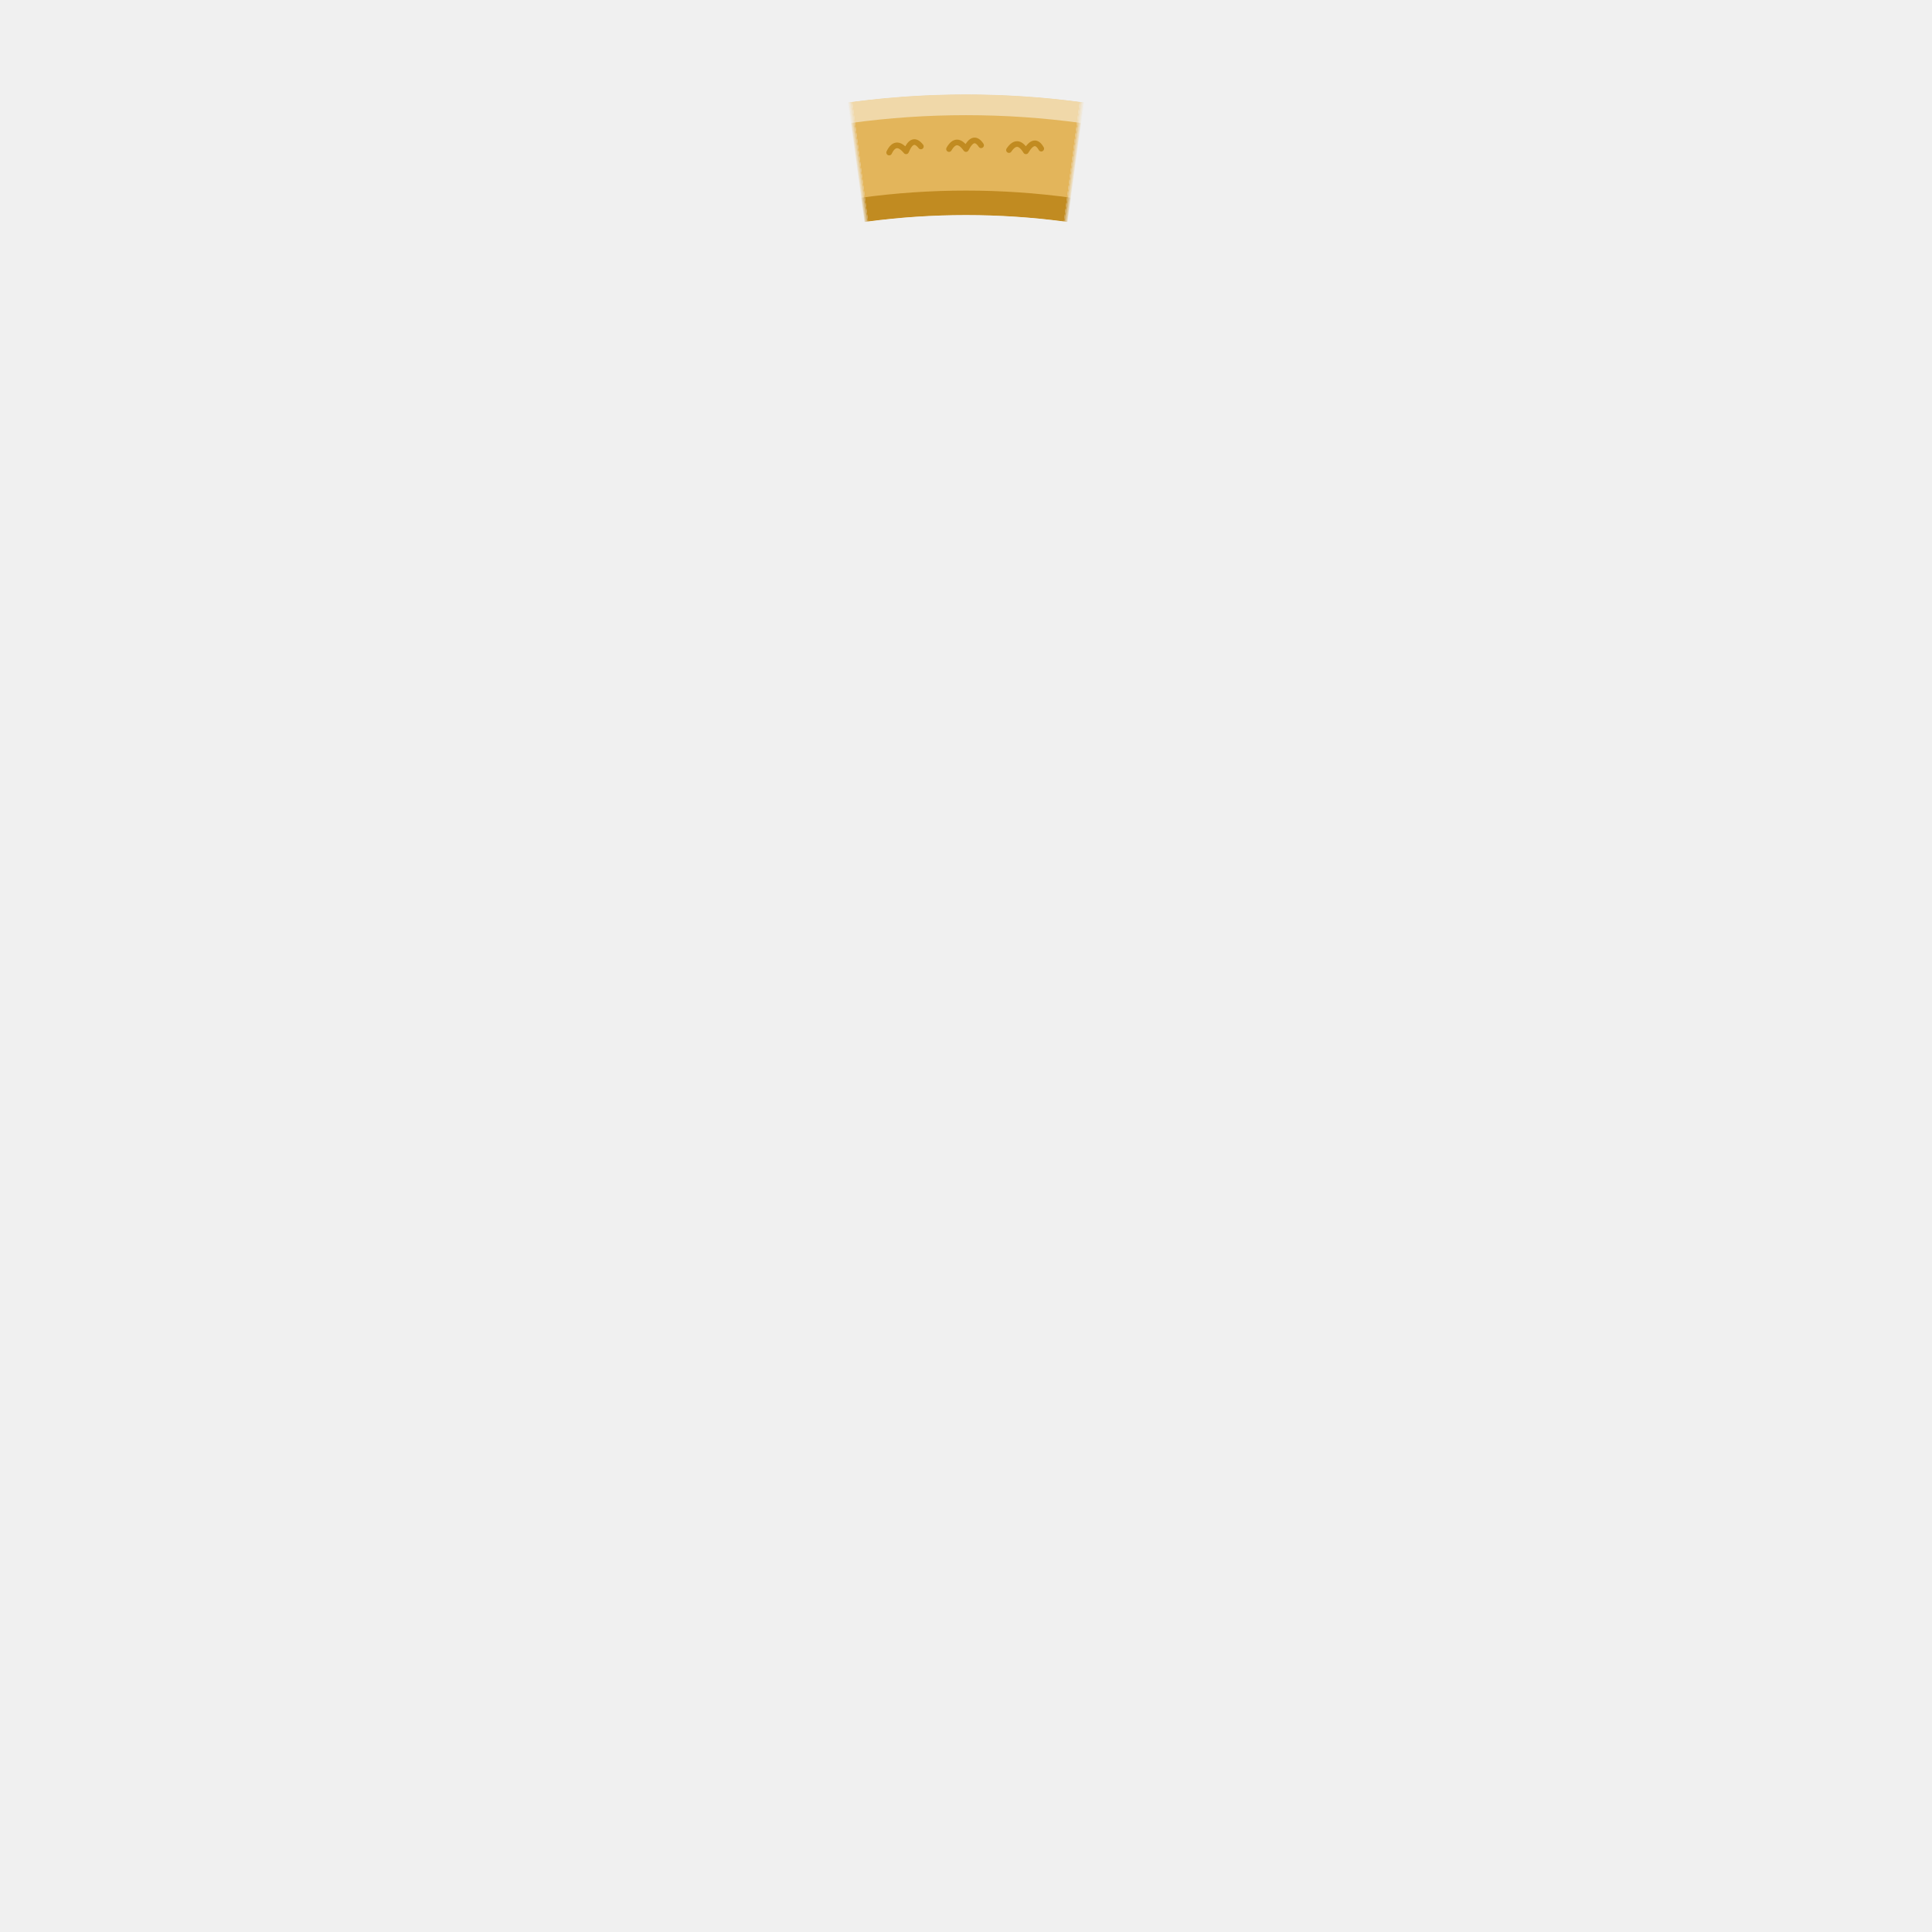
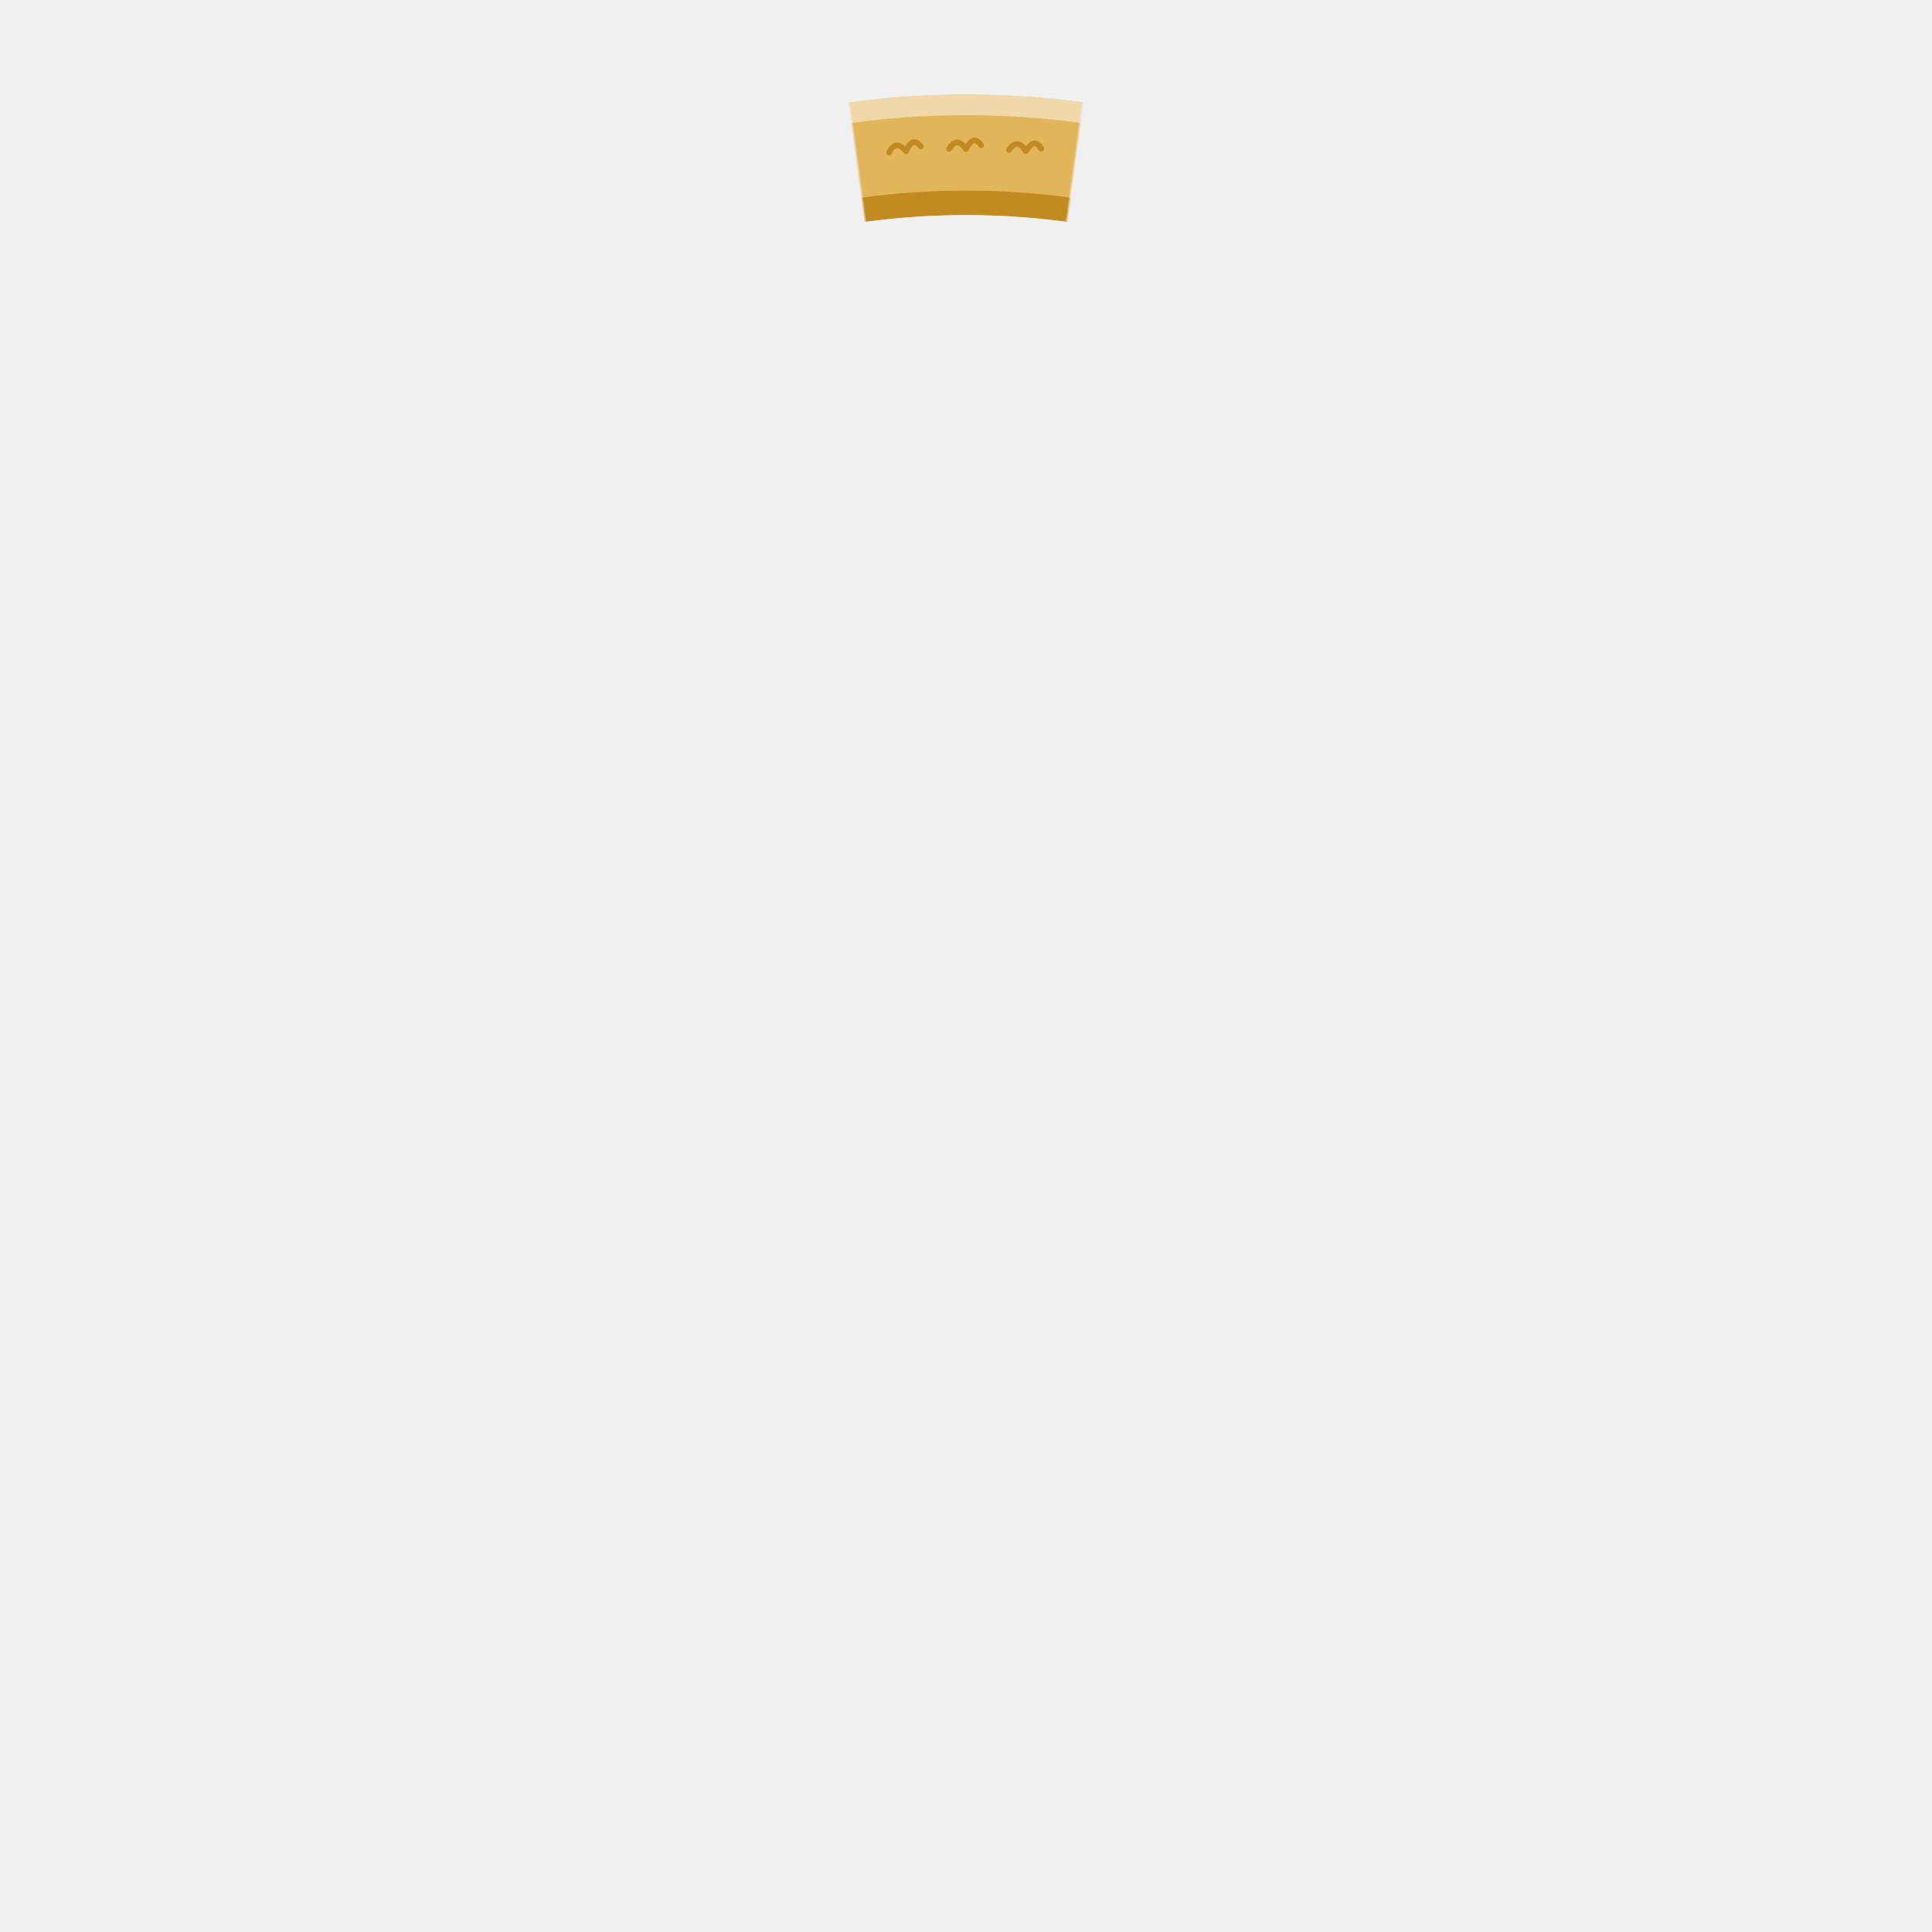
<svg xmlns="http://www.w3.org/2000/svg" version="1.1" viewBox="0 0 1024 1024" fill="none" stroke="#2B2340" stroke-width="24" stroke-linecap="round" stroke-linejoin="round">
  <defs>
    <mask id="edge" maskUnits="userSpaceOnUse" x="0" y="0" width="1024" height="1024">
-       <path d="M 451.7 54 A 462 462 0 0 1 572.3 54 L 563.9 117.4 A 398 398 0 0 0 460.1 117.4 Z" fill="#FFFFFF" stroke="none" />
-       <path d="M 451.3 54 A 462 462 0 0 1 451.7 54 L 460.1 117.4 A 398 398 0 0 0 459.7 117.4 Z" fill="#FFFFFF" stroke="none" opacity="0.9" />
-       <path d="M 572.3 54 A 462 462 0 0 1 572.7 54 L 564.3 117.4 A 398 398 0 0 0 563.9 117.4 Z" fill="#FFFFFF" stroke="none" opacity="0.9" />
-       <path d="M 450.9 54.1 A 462 462 0 0 1 451.3 54 L 459.7 117.4 A 398 398 0 0 0 459.4 117.5 Z" fill="#FFFFFF" stroke="none" opacity="0.7" />
-       <path d="M 572.7 54 A 462 462 0 0 1 573.1 54.1 L 564.6 117.5 A 398 398 0 0 0 564.3 117.4 Z" fill="#FFFFFF" stroke="none" opacity="0.7" />
-       <path d="M 450.6 54.1 A 462 462 0 0 1 450.9 54.1 L 459.4 117.5 A 398 398 0 0 0 459.1 117.5 Z" fill="#FFFFFF" stroke="none" opacity="0.6" />
-       <path d="M 573.1 54.1 A 462 462 0 0 1 573.4 54.1 L 564.9 117.5 A 398 398 0 0 0 564.6 117.5 Z" fill="#FFFFFF" stroke="none" opacity="0.6" />
-       <path d="M 450.2 54.2 A 462 462 0 0 1 450.6 54.1 L 459.1 117.5 A 398 398 0 0 0 458.7 117.6 Z" fill="#FFFFFF" stroke="none" opacity="0.4" />
-       <path d="M 573.4 54.1 A 462 462 0 0 1 573.8 54.2 L 565.3 117.6 A 398 398 0 0 0 564.9 117.5 Z" fill="#FFFFFF" stroke="none" opacity="0.4" />
-       <path d="M 449.8 54.2 A 462 462 0 0 1 450.2 54.2 L 458.7 117.6 A 398 398 0 0 0 458.4 117.6 Z" fill="#FFFFFF" stroke="none" opacity="0.3" />
-       <path d="M 573.8 54.2 A 462 462 0 0 1 574.2 54.2 L 565.6 117.6 A 398 398 0 0 0 565.3 117.6 Z" fill="#FFFFFF" stroke="none" opacity="0.3" />
-       <path d="M 449.4 54.3 A 462 462 0 0 1 449.8 54.2 L 458.4 117.6 A 398 398 0 0 0 458.1 117.7 Z" fill="#FFFFFF" stroke="none" opacity="0.1" />
-       <path d="M 574.2 54.2 A 462 462 0 0 1 574.6 54.3 L 565.9 117.7 A 398 398 0 0 0 565.6 117.6 Z" fill="#FFFFFF" stroke="none" opacity="0.1" />
+       <path d="M 450.6 54.1 A 462 462 0 0 1 573.4 54.1 L 564.9 117.5 A 398 398 0 0 0 459.1 117.5 Z" fill="#FFFFFF" stroke="none" />
+       <path d="M 450.4 54.1 A 462 462 0 0 1 450.6 54.1 L 459.1 117.5 A 398 398 0 0 0 458.9 117.6 Z" fill="#FFFFFF" stroke="none" opacity="0.9" />
+       <path d="M 573.4 54.1 A 462 462 0 0 1 573.6 54.1 L 565.1 117.6 A 398 398 0 0 0 564.9 117.5 Z" fill="#FFFFFF" stroke="none" opacity="0.9" />
+       <path d="M 450.2 54.2 A 462 462 0 0 1 450.4 54.1 L 458.9 117.6 A 398 398 0 0 0 458.7 117.6 Z" fill="#FFFFFF" stroke="none" opacity="0.7" />
+       <path d="M 573.6 54.1 A 462 462 0 0 1 573.8 54.2 L 565.3 117.6 A 398 398 0 0 0 565.1 117.6 Z" fill="#FFFFFF" stroke="none" opacity="0.7" />
+       <path d="M 450 54.2 A 462 462 0 0 1 450.2 54.2 L 458.7 117.6 A 398 398 0 0 0 458.6 117.6 Z" fill="#FFFFFF" stroke="none" opacity="0.6" />
+       <path d="M 573.8 54.2 A 462 462 0 0 1 574 54.2 L 565.4 117.6 A 398 398 0 0 0 565.3 117.6 Z" fill="#FFFFFF" stroke="none" opacity="0.6" />
+       <path d="M 449.8 54.2 A 462 462 0 0 1 450 54.2 L 458.6 117.6 A 398 398 0 0 0 458.4 117.6 Z" fill="#FFFFFF" stroke="none" opacity="0.4" />
+       <path d="M 574 54.2 A 462 462 0 0 1 574.2 54.2 L 565.6 117.6 A 398 398 0 0 0 565.4 117.6 Z" fill="#FFFFFF" stroke="none" opacity="0.4" />
+       <path d="M 449.6 54.2 A 462 462 0 0 1 449.8 54.2 L 458.4 117.6 A 398 398 0 0 0 458.2 117.6 Z" fill="#FFFFFF" stroke="none" opacity="0.3" />
+       <path d="M 574.2 54.2 A 462 462 0 0 1 574.4 54.2 L 565.8 117.6 A 398 398 0 0 0 565.6 117.6 Z" fill="#FFFFFF" stroke="none" opacity="0.3" />
+       <path d="M 449.4 54.3 A 462 462 0 0 1 449.6 54.2 L 458.2 117.6 A 398 398 0 0 0 458.1 117.7 Z" fill="#FFFFFF" stroke="none" opacity="0.1" />
+       <path d="M 574.4 54.2 A 462 462 0 0 1 574.6 54.3 L 565.9 117.7 A 398 398 0 0 0 565.8 117.6 Z" fill="#FFFFFF" stroke="none" opacity="0.1" />
    </mask>
  </defs>
  <g id="ground" mask="url(#edge)">
    <path d="M 449.4 54.3 A 462 462 0 0 1 574.6 54.3 L 565.9 117.7 A 398 398 0 0 0 458.1 117.7 Z" fill="#E3B55B" stroke="none" />
    <path d="M 456.3 104.8 A 411 411 0 0 1 567.7 104.8 L 565.9 117.7 A 398 398 0 0 0 458.1 117.7 Z" fill="#C18B21" stroke="none" />
    <path d="M 449.4 54.3 A 462 462 0 0 1 574.6 54.3 L 573.1 65.2 A 451 451 0 0 0 450.9 65.2 Z" fill="#F0D8A9" stroke="none" />
    <g transform="translate(480.1 78.2) rotate(-4.2)">
      <path d="M -9 2 Q -5 -5 0 2 Q 4 -6 8 0" fill="none" stroke="#C18B21" stroke-width="3" />
    </g>
    <g transform="translate(512 77) rotate(0)">
      <path d="M -9 2 Q -5 -5 0 2 Q 4 -6 8 0" fill="none" stroke="#C18B21" stroke-width="3" />
    </g>
    <g transform="translate(543.9 78.2) rotate(4.2)">
      <path d="M -9 2 Q -5 -5 0 2 Q 4 -6 8 0" fill="none" stroke="#C18B21" stroke-width="3" />
    </g>
  </g>
</svg>
